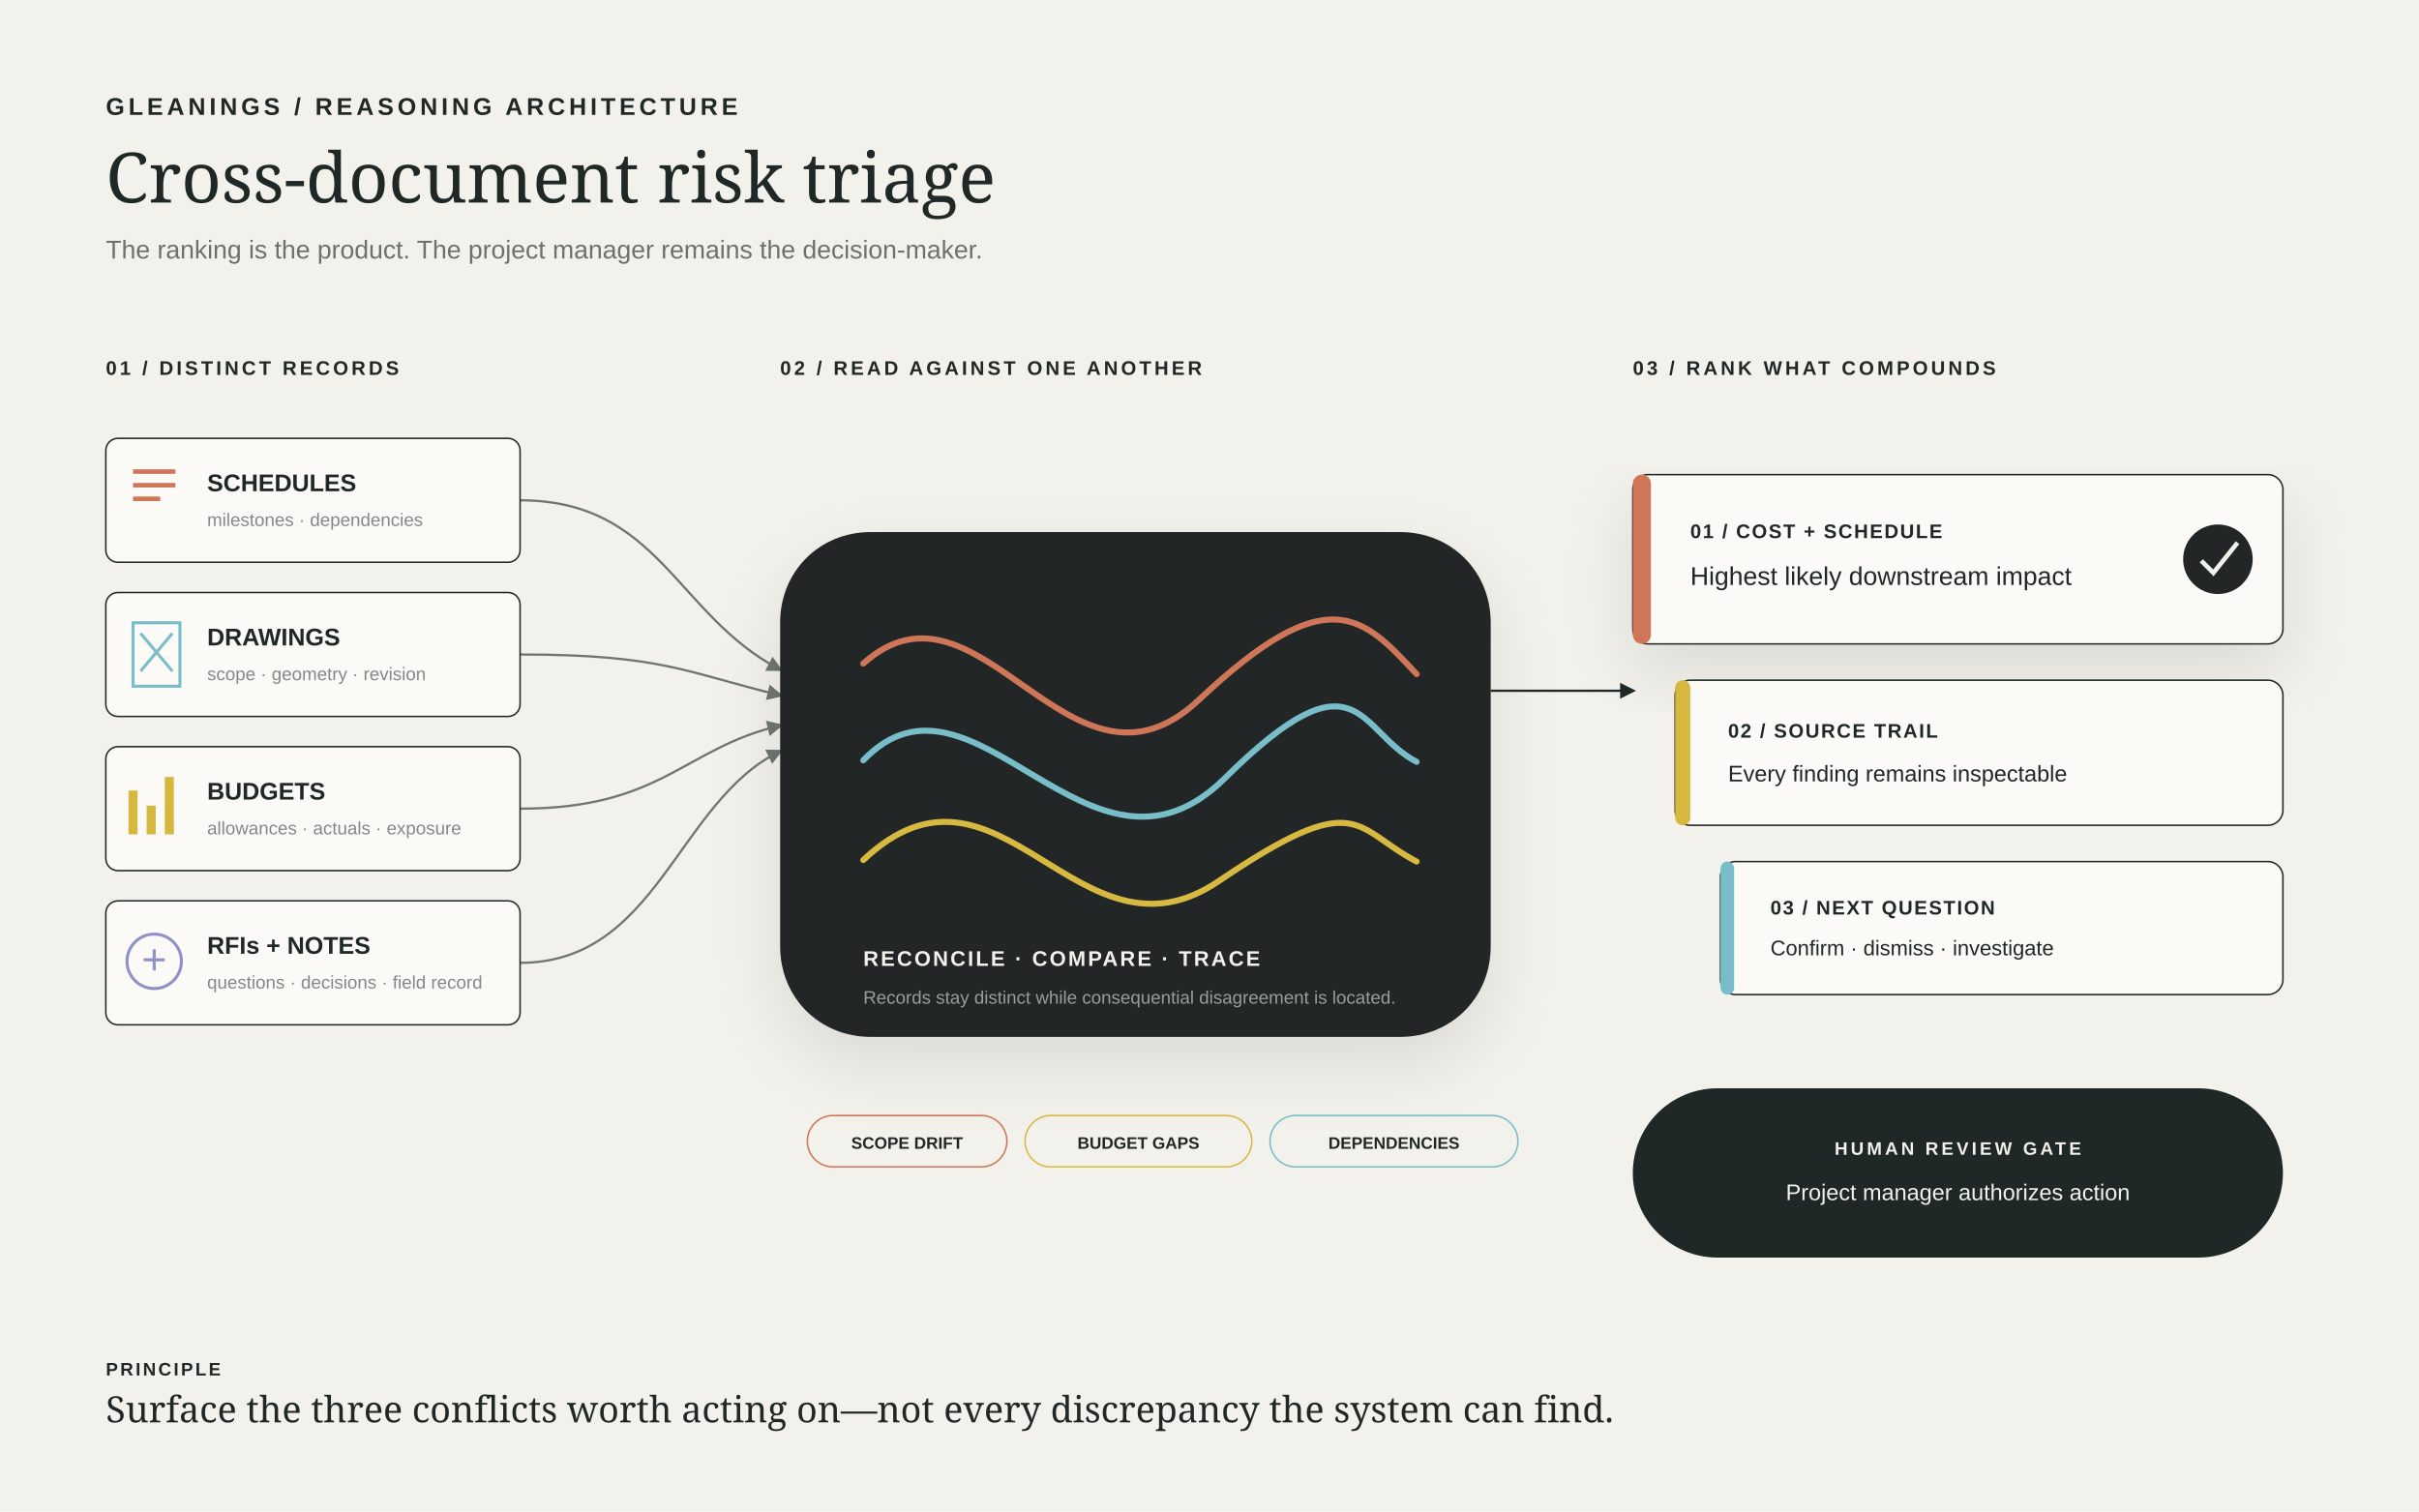
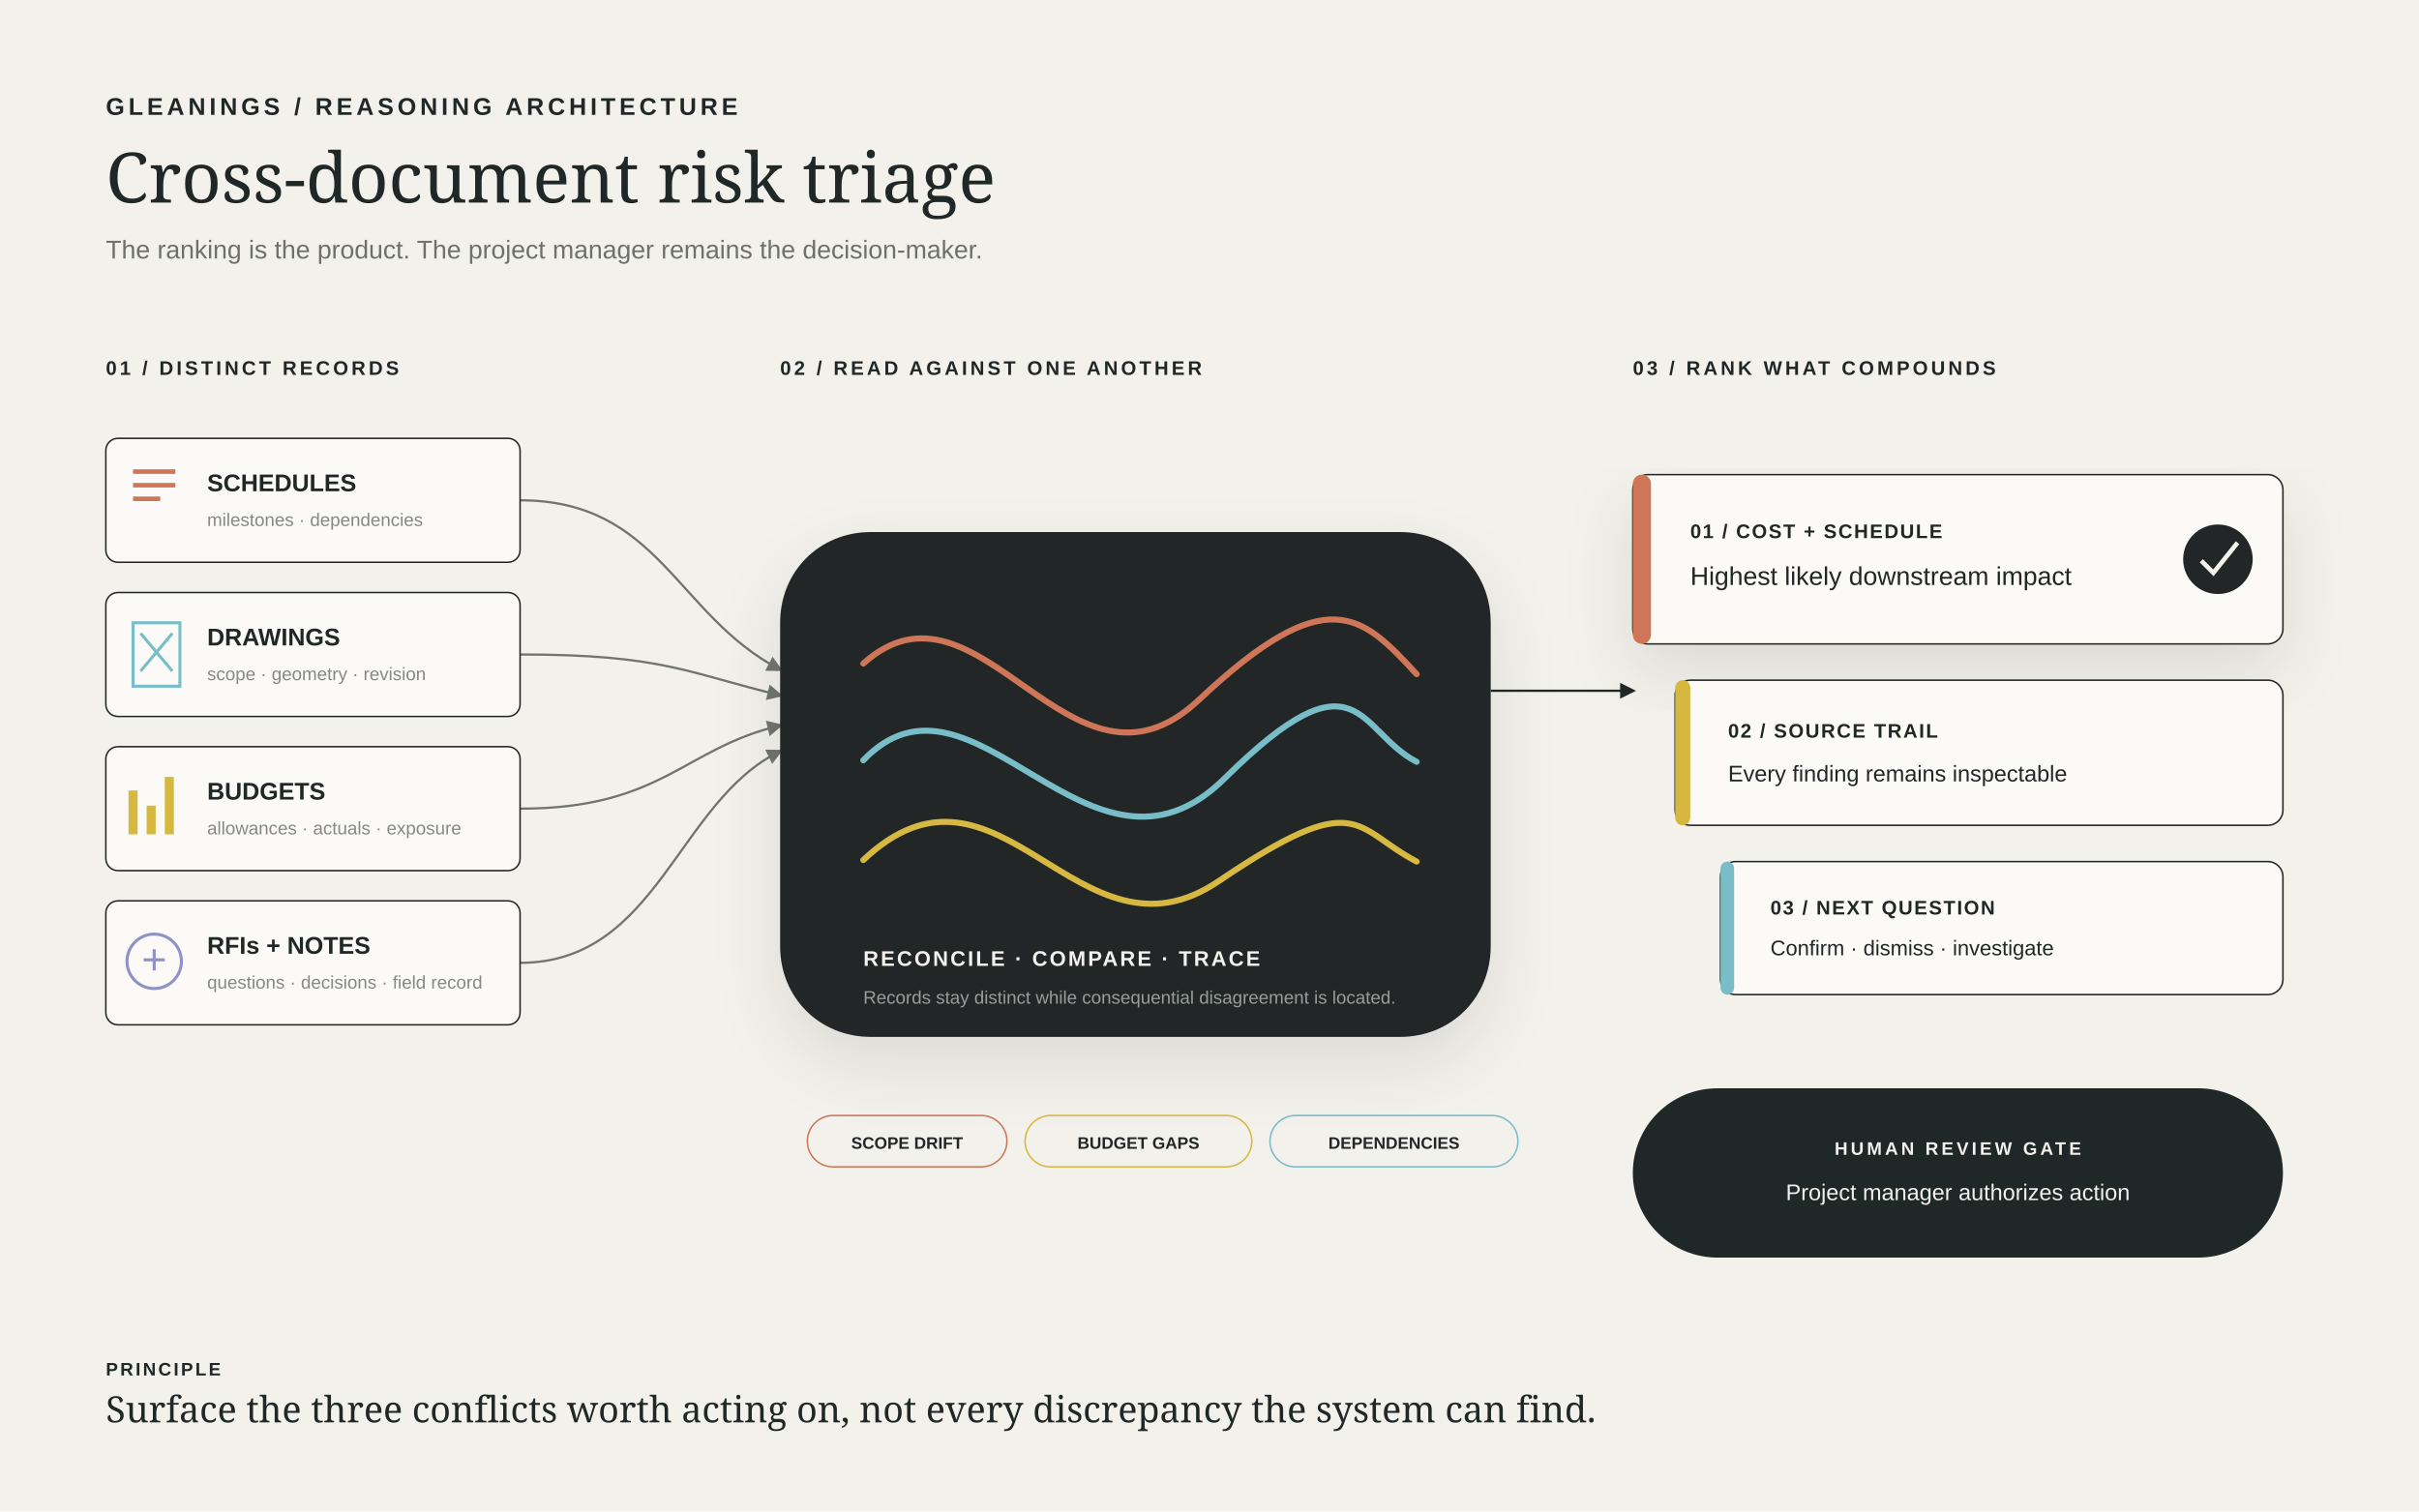
<svg xmlns="http://www.w3.org/2000/svg" width="1600" height="1000" viewBox="0 0 1600 1000" role="img" aria-labelledby="title desc">
  <defs>
    <filter id="shadow" x="-20%" y="-20%" width="140%" height="160%">
      <feDropShadow dx="0" dy="18" stdDeviation="22" flood-color="#15201d" flood-opacity=".10" />
    </filter>
    <marker id="arrow" viewBox="0 0 10 10" refX="8" refY="5" markerWidth="7" markerHeight="7" orient="auto-start-reverse">
      <path d="M0 0l10 5-10 5z" fill="#202827" />
    </marker>
  </defs>
  <rect width="1600" height="1000" fill="#f3f1eb" />
  <g fill="#202827">
    <text x="70" y="76" font-family="Arial,Helvetica,sans-serif" font-size="16" font-weight="700" letter-spacing="2.5">GLEANINGS / REASONING ARCHITECTURE</text>
    <text x="70" y="134" font-family="Georgia,serif" font-size="46">Cross-document risk triage</text>
    <text x="70" y="171" font-family="Arial,Helvetica,sans-serif" font-size="17" opacity=".64">The ranking is the product. The project manager remains the decision-maker.</text>
  </g>
  <g transform="translate(70 248)">
    <text x="0" y="0" fill="#202827" font-family="Arial,Helvetica,sans-serif" font-size="13" font-weight="700" letter-spacing="2">01 / DISTINCT RECORDS</text>
    <g transform="translate(0 42)" font-family="Arial,Helvetica,sans-serif">
      <g>
        <rect width="274" height="82" rx="8" fill="#fbfaf6" stroke="#202827" />
        <path d="M18 22h28M18 31h28M18 40h18" stroke="#cf7658" stroke-width="3" />
        <text x="67" y="35" fill="#202827" font-size="16" font-weight="700">SCHEDULES</text>
        <text x="67" y="58" fill="#202827" font-size="12" opacity=".54">milestones · dependencies</text>
      </g>
      <g transform="translate(0 102)">
        <rect width="274" height="82" rx="8" fill="#fbfaf6" stroke="#202827" />
        <path d="M18 20h31v42H18zM23 27l21 25M44 27L23 52" fill="none" stroke="#78bdc7" stroke-width="2" />
        <text x="67" y="35" fill="#202827" font-size="16" font-weight="700">DRAWINGS</text>
        <text x="67" y="58" fill="#202827" font-size="12" opacity=".54">scope · geometry · revision</text>
      </g>
      <g transform="translate(0 204)">
        <rect width="274" height="82" rx="8" fill="#fbfaf6" stroke="#202827" />
        <path d="M18 58V29M30 58V39M42 58V20" stroke="#d7b83f" stroke-width="6" />
        <text x="67" y="35" fill="#202827" font-size="16" font-weight="700">BUDGETS</text>
        <text x="67" y="58" fill="#202827" font-size="12" opacity=".54">allowances · actuals · exposure</text>
      </g>
      <g transform="translate(0 306)">
        <rect width="274" height="82" rx="8" fill="#fbfaf6" stroke="#202827" />
        <circle cx="32" cy="40" r="18" fill="none" stroke="#8f91c9" stroke-width="2" />
        <path d="M25 39h14M32 32v14" stroke="#8f91c9" stroke-width="2" />
        <text x="67" y="35" fill="#202827" font-size="16" font-weight="700">RFIs + NOTES</text>
        <text x="67" y="58" fill="#202827" font-size="12" opacity=".54">questions · decisions · field record</text>
      </g>
    </g>
  </g>
  <g fill="none" stroke="#202827" stroke-width="1.5" opacity=".62" marker-end="url(#arrow)">
    <path d="M344 331C436 331 447 407 516 443" />
    <path d="M344 433C438 433 454 445 516 460" />
    <path d="M344 535C438 535 452 495 516 480" />
    <path d="M344 637C435 637 448 530 516 497" />
  </g>
  <g transform="translate(516 248)">
    <text x="0" y="0" fill="#202827" font-family="Arial,Helvetica,sans-serif" font-size="13" font-weight="700" letter-spacing="2">02 / READ AGAINST ONE ANOTHER</text>
    <g transform="translate(0 104)" filter="url(#shadow)">
      <path d="M0 60C0 26 26 0 60 0h350c34 0 60 26 60 60v214c0 34-26 60-60 60H60c-34 0-60-26-60-60z" fill="#202827" />
      <g fill="none" stroke-linecap="round">
        <path d="M55 87C132 18 192 191 277 111S385 55 421 94" stroke="#cf7658" stroke-width="4" />
        <path d="M55 151C128 75 205 251 294 163S382 132 421 152" stroke="#78bdc7" stroke-width="4" />
        <path d="M55 217C145 132 197 294 290 231S379 196 421 218" stroke="#d7b83f" stroke-width="4" />
      </g>
      <g fill="#f3f1eb" font-family="Arial,Helvetica,sans-serif">
        <text x="55" y="287" font-size="14" font-weight="700" letter-spacing="1.4">RECONCILE · COMPARE · TRACE</text>
        <text x="55" y="312" font-size="12" opacity=".58">Records stay distinct while consequential disagreement is located.</text>
      </g>
    </g>
    <g transform="translate(18 490)" font-family="Arial,Helvetica,sans-serif">
      <rect width="132" height="34" rx="17" fill="none" stroke="#cf7658" />
      <text x="66" y="22" text-anchor="middle" fill="#202827" font-size="11" font-weight="700">SCOPE DRIFT</text>
      <rect x="144" width="150" height="34" rx="17" fill="none" stroke="#d7b83f" />
      <text x="219" y="22" text-anchor="middle" fill="#202827" font-size="11" font-weight="700">BUDGET GAPS</text>
      <rect x="306" width="164" height="34" rx="17" fill="none" stroke="#78bdc7" />
      <text x="388" y="22" text-anchor="middle" fill="#202827" font-size="11" font-weight="700">DEPENDENCIES</text>
    </g>
  </g>
  <path d="M986 457H1080" fill="none" stroke="#202827" stroke-width="1.5" marker-end="url(#arrow)" />
  <g transform="translate(1080 248)">
    <text x="0" y="0" fill="#202827" font-family="Arial,Helvetica,sans-serif" font-size="13" font-weight="700" letter-spacing="2">03 / RANK WHAT COMPOUNDS</text>
    <g transform="translate(0 66)" font-family="Arial,Helvetica,sans-serif">
      <g filter="url(#shadow)">
        <rect width="430" height="112" rx="10" fill="#fbfaf6" stroke="#202827" />
        <rect width="12" height="112" rx="6" fill="#cf7658" />
        <text x="38" y="42" fill="#202827" font-size="13" font-weight="700" letter-spacing="1">01 / COST + SCHEDULE</text>
        <text x="38" y="73" fill="#202827" font-size="17">Highest likely downstream impact</text>
        <circle cx="387" cy="56" r="23" fill="#202827" />
        <path d="M376 57l8 8 16-20" fill="none" stroke="#f3f1eb" stroke-width="3" />
      </g>
      <g transform="translate(28 136)">
        <rect width="402" height="96" rx="10" fill="#fbfaf6" stroke="#202827" />
        <rect width="10" height="96" rx="5" fill="#d7b83f" />
        <text x="35" y="38" fill="#202827" font-size="13" font-weight="700" letter-spacing="1">02 / SOURCE TRAIL</text>
        <text x="35" y="67" fill="#202827" font-size="15">Every finding remains inspectable</text>
      </g>
      <g transform="translate(58 256)">
        <rect width="372" height="88" rx="10" fill="#fbfaf6" stroke="#202827" />
        <rect width="9" height="88" rx="4.5" fill="#78bdc7" />
        <text x="33" y="35" fill="#202827" font-size="13" font-weight="700" letter-spacing="1">03 / NEXT QUESTION</text>
        <text x="33" y="62" fill="#202827" font-size="14">Confirm · dismiss · investigate</text>
      </g>
    </g>
  </g>
  <g transform="translate(1080 720)" font-family="Arial,Helvetica,sans-serif">
    <rect width="430" height="112" rx="56" fill="#202827" />
    <text x="215" y="44" text-anchor="middle" fill="#f3f1eb" font-size="12" font-weight="700" letter-spacing="2">HUMAN REVIEW GATE</text>
    <text x="215" y="74" text-anchor="middle" fill="#f3f1eb" font-size="15">Project manager authorizes action</text>
  </g>
  <g transform="translate(70 910)" fill="#202827" font-family="Arial,Helvetica,sans-serif">
    <text x="0" y="0" font-size="12" font-weight="700" letter-spacing="1.5">PRINCIPLE</text>
-     <text x="0" y="31" font-family="Georgia,serif" font-size="24">Surface the three conflicts worth acting on—not every discrepancy the system can find.</text>
+     <text x="0" y="31" font-family="Georgia,serif" font-size="24">Surface the three conflicts worth acting on, not every discrepancy the system can find.</text>
  </g>
</svg>
